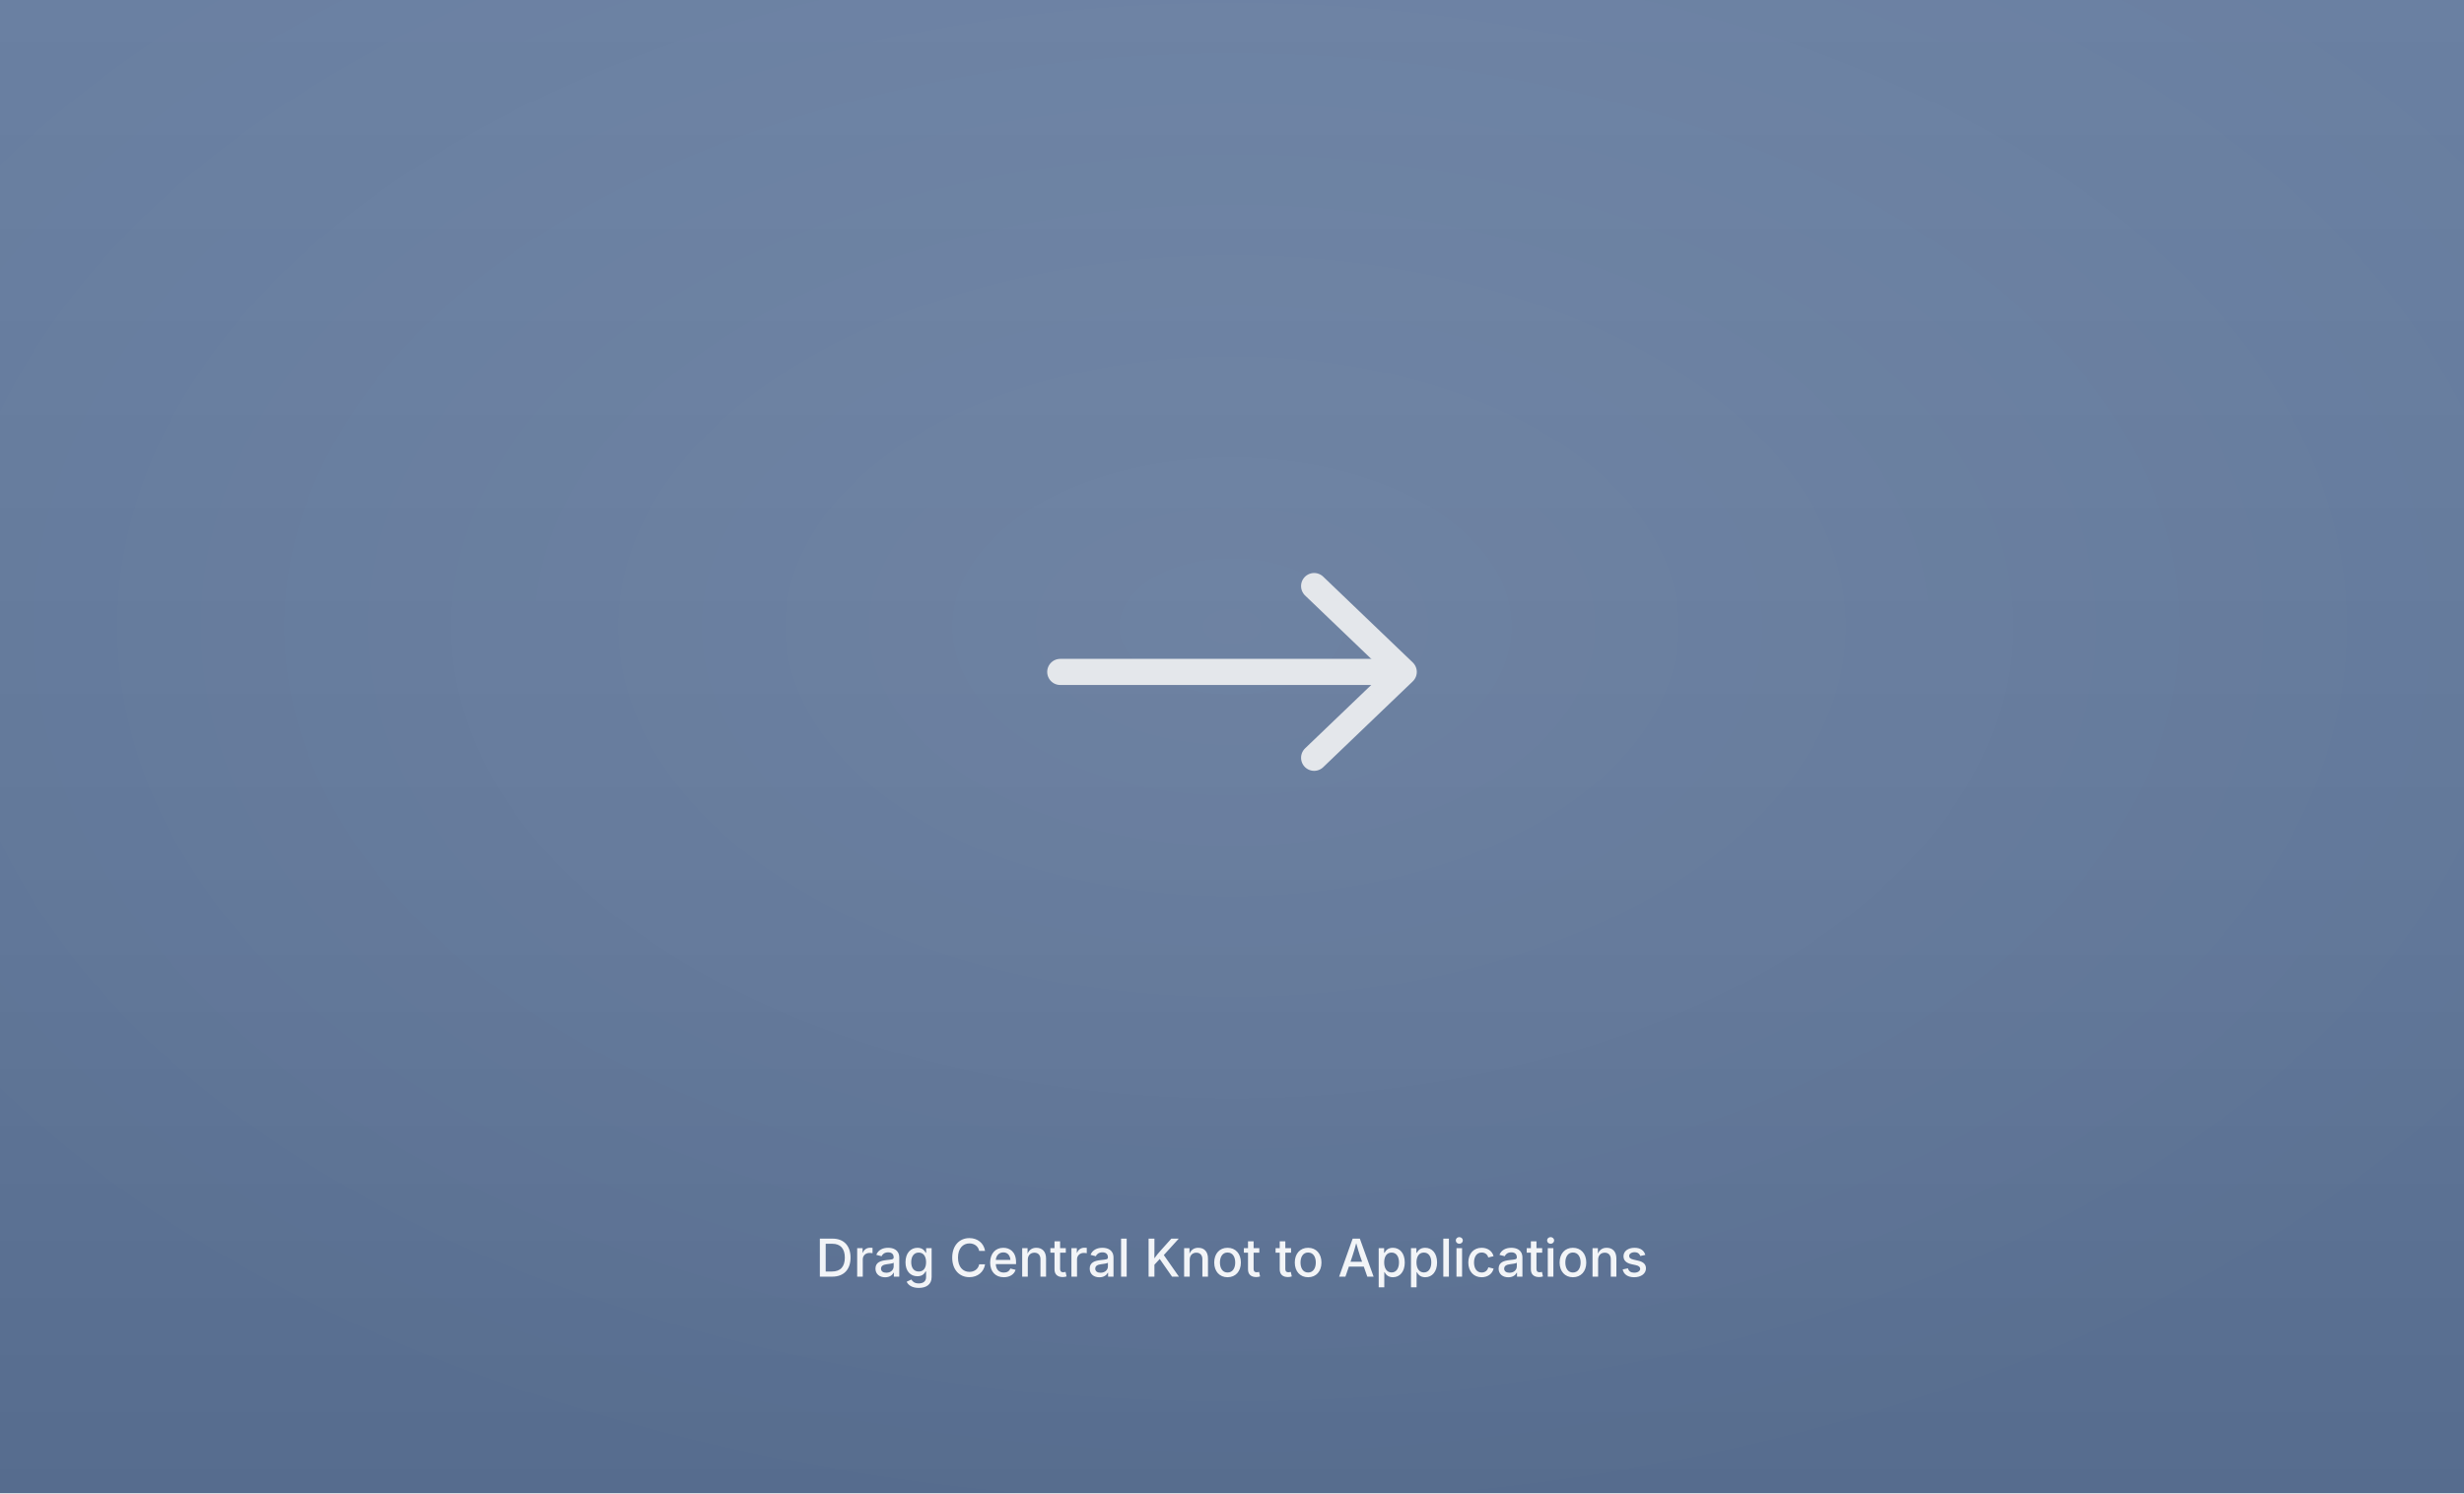
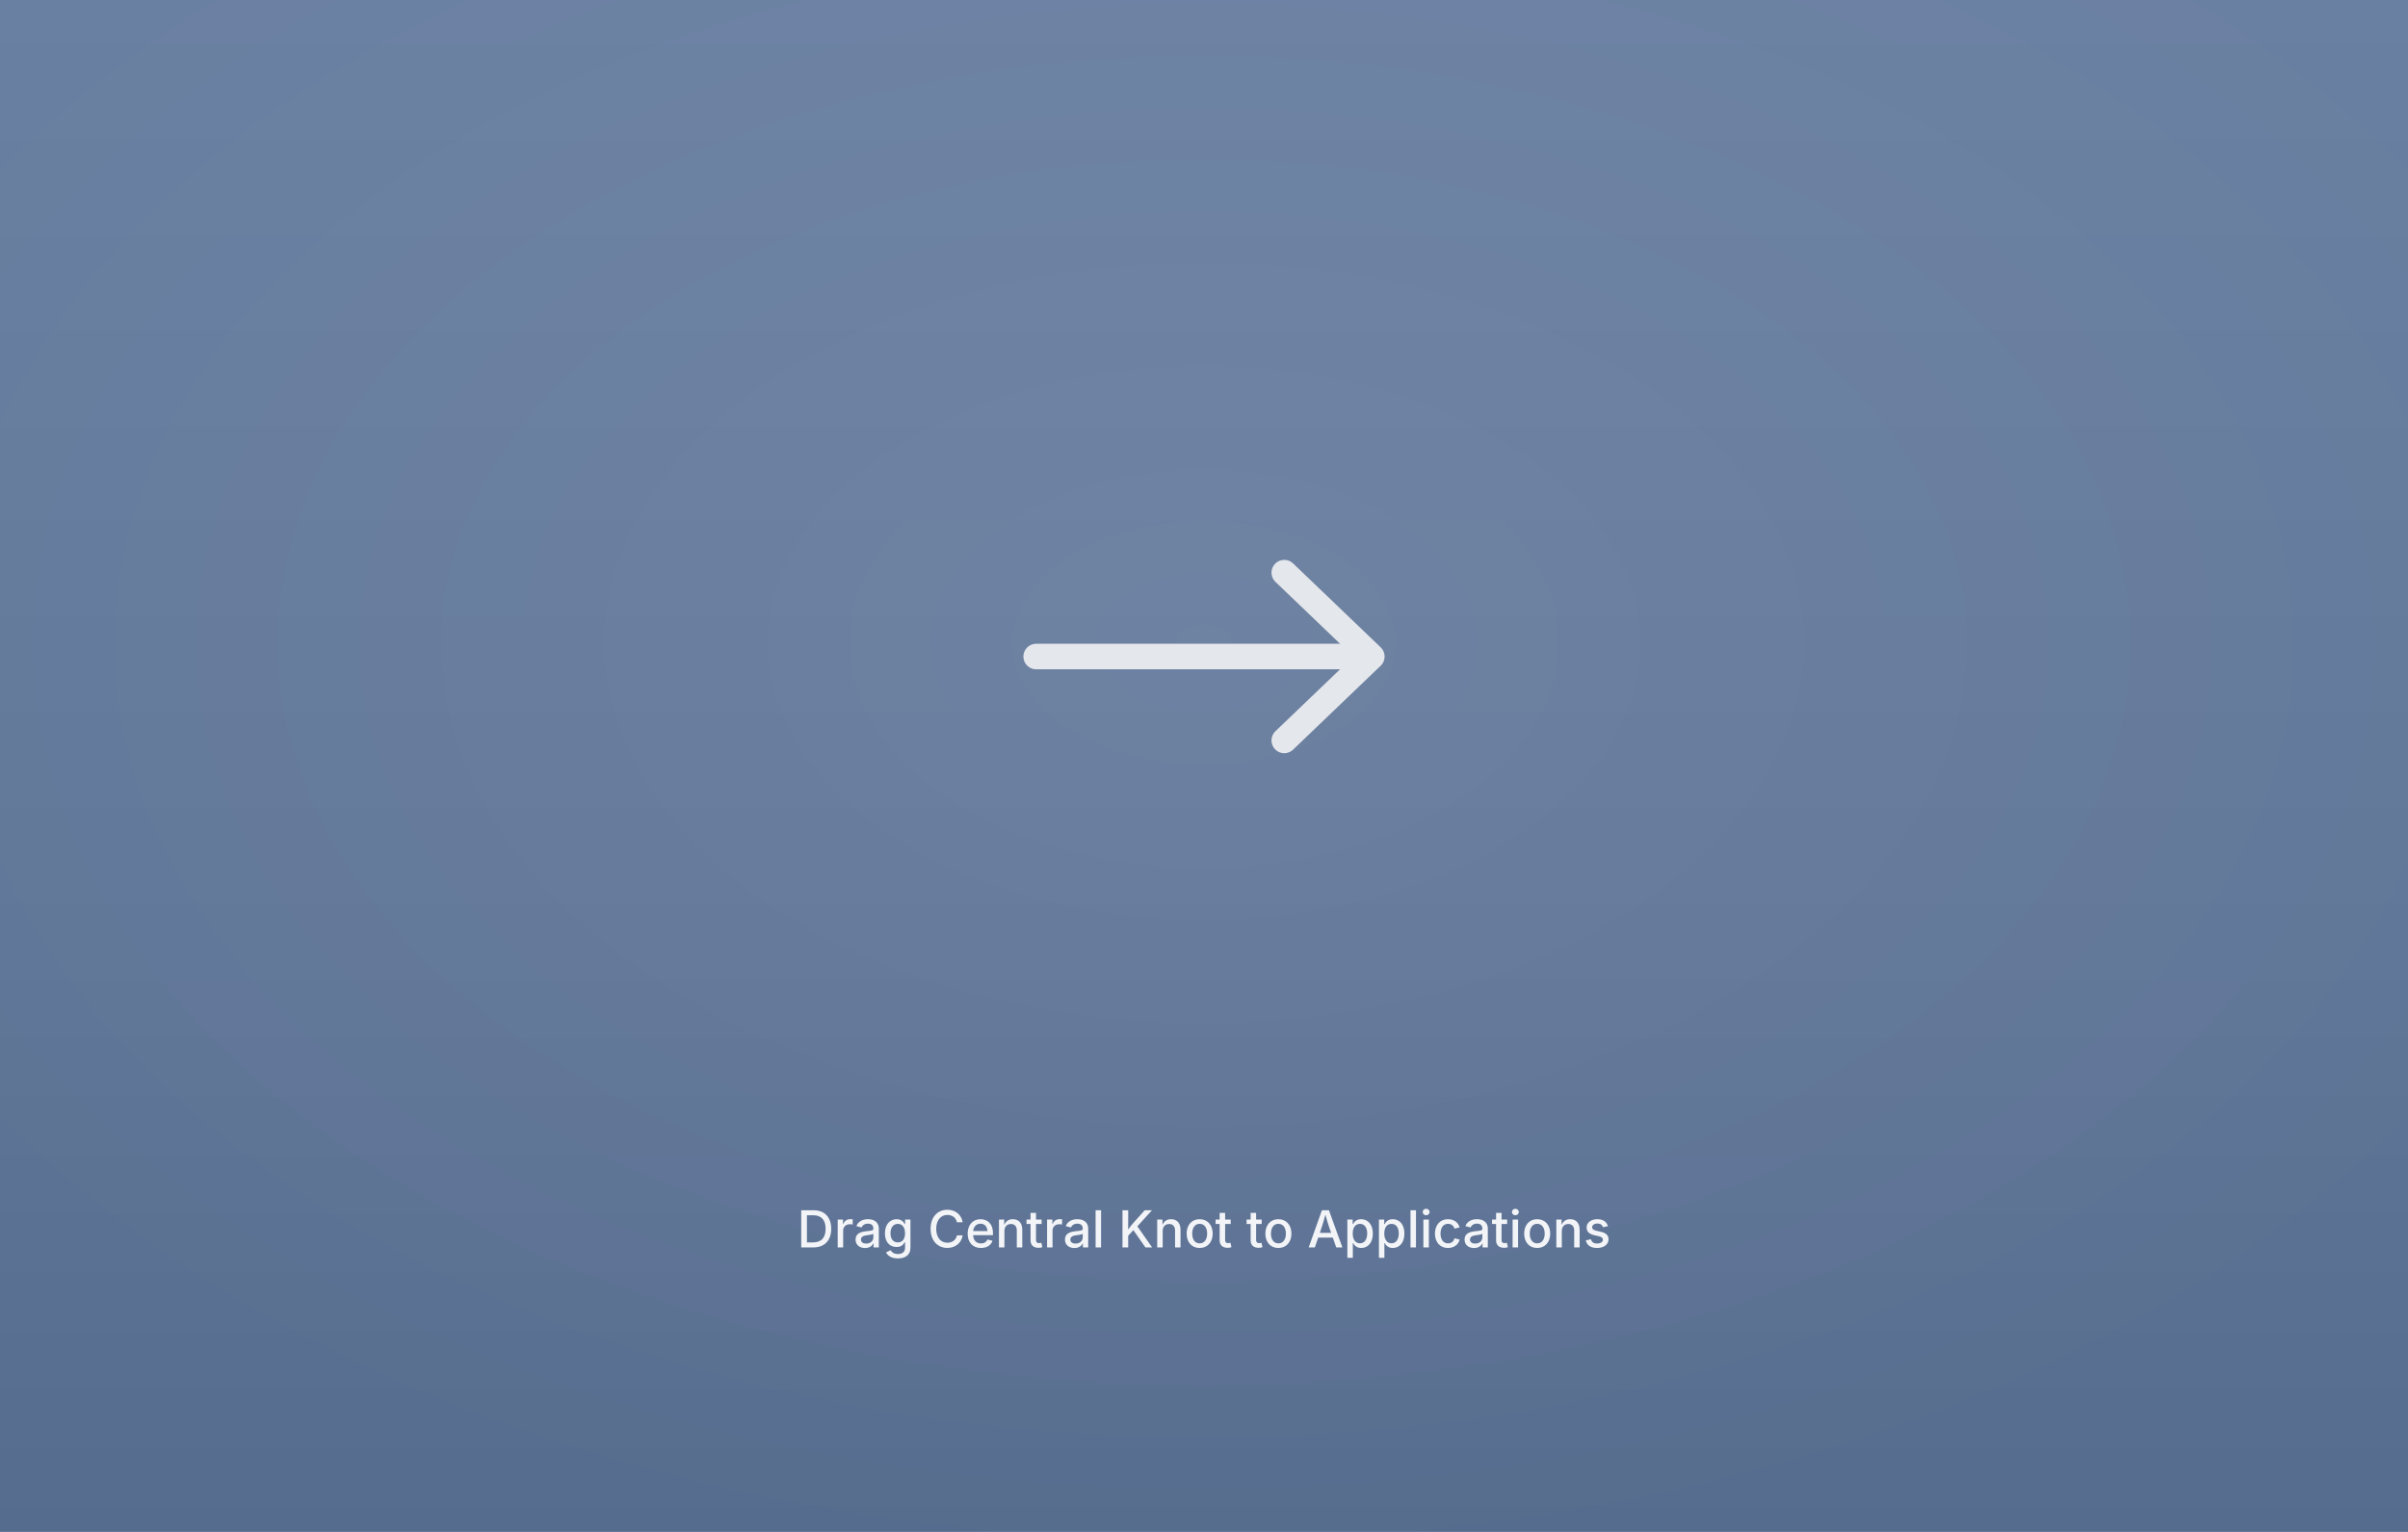
- <svg xmlns="http://www.w3.org/2000/svg" viewBox="0 0 660 400" width="660" height="400">
+ <svg xmlns="http://www.w3.org/2000/svg" viewBox="0 0 660 420" width="660" height="420">
  <defs>
    <linearGradient id="sky" x1="0" y1="0" x2="0" y2="1">
      <stop offset="0" stop-color="#6a80a2" />
      <stop offset=".62" stop-color="#607698" />
      <stop offset="1" stop-color="#566c8e" />
    </linearGradient>
    <radialGradient id="glow" cx=".5" cy=".42" r=".6">
      <stop offset="0" stop-color="#ffffff" stop-opacity=".07" />
      <stop offset="1" stop-color="#ffffff" stop-opacity="0" />
    </radialGradient>
  </defs>
-   <rect width="660" height="400" fill="url(#sky)" />
-   <rect width="660" height="400" fill="url(#glow)" />
+   <rect width="660" height="420" fill="url(#sky)" />
+   <rect width="660" height="420" fill="url(#glow)" />
  <g fill="none" stroke="#e4e7eb" stroke-width="7" stroke-linecap="round" stroke-linejoin="round">
    <path d="M284 180 H374" />
    <path d="M352 157 L376 180 L352 203" />
  </g>
  <text x="330" y="342" text-anchor="middle" font-family="-apple-system, system-ui, 'Helvetica Neue', sans-serif" font-size="14" font-weight="500" fill="#ffffff" fill-opacity=".92">Drag Central Knot to Applications</text>
</svg>
